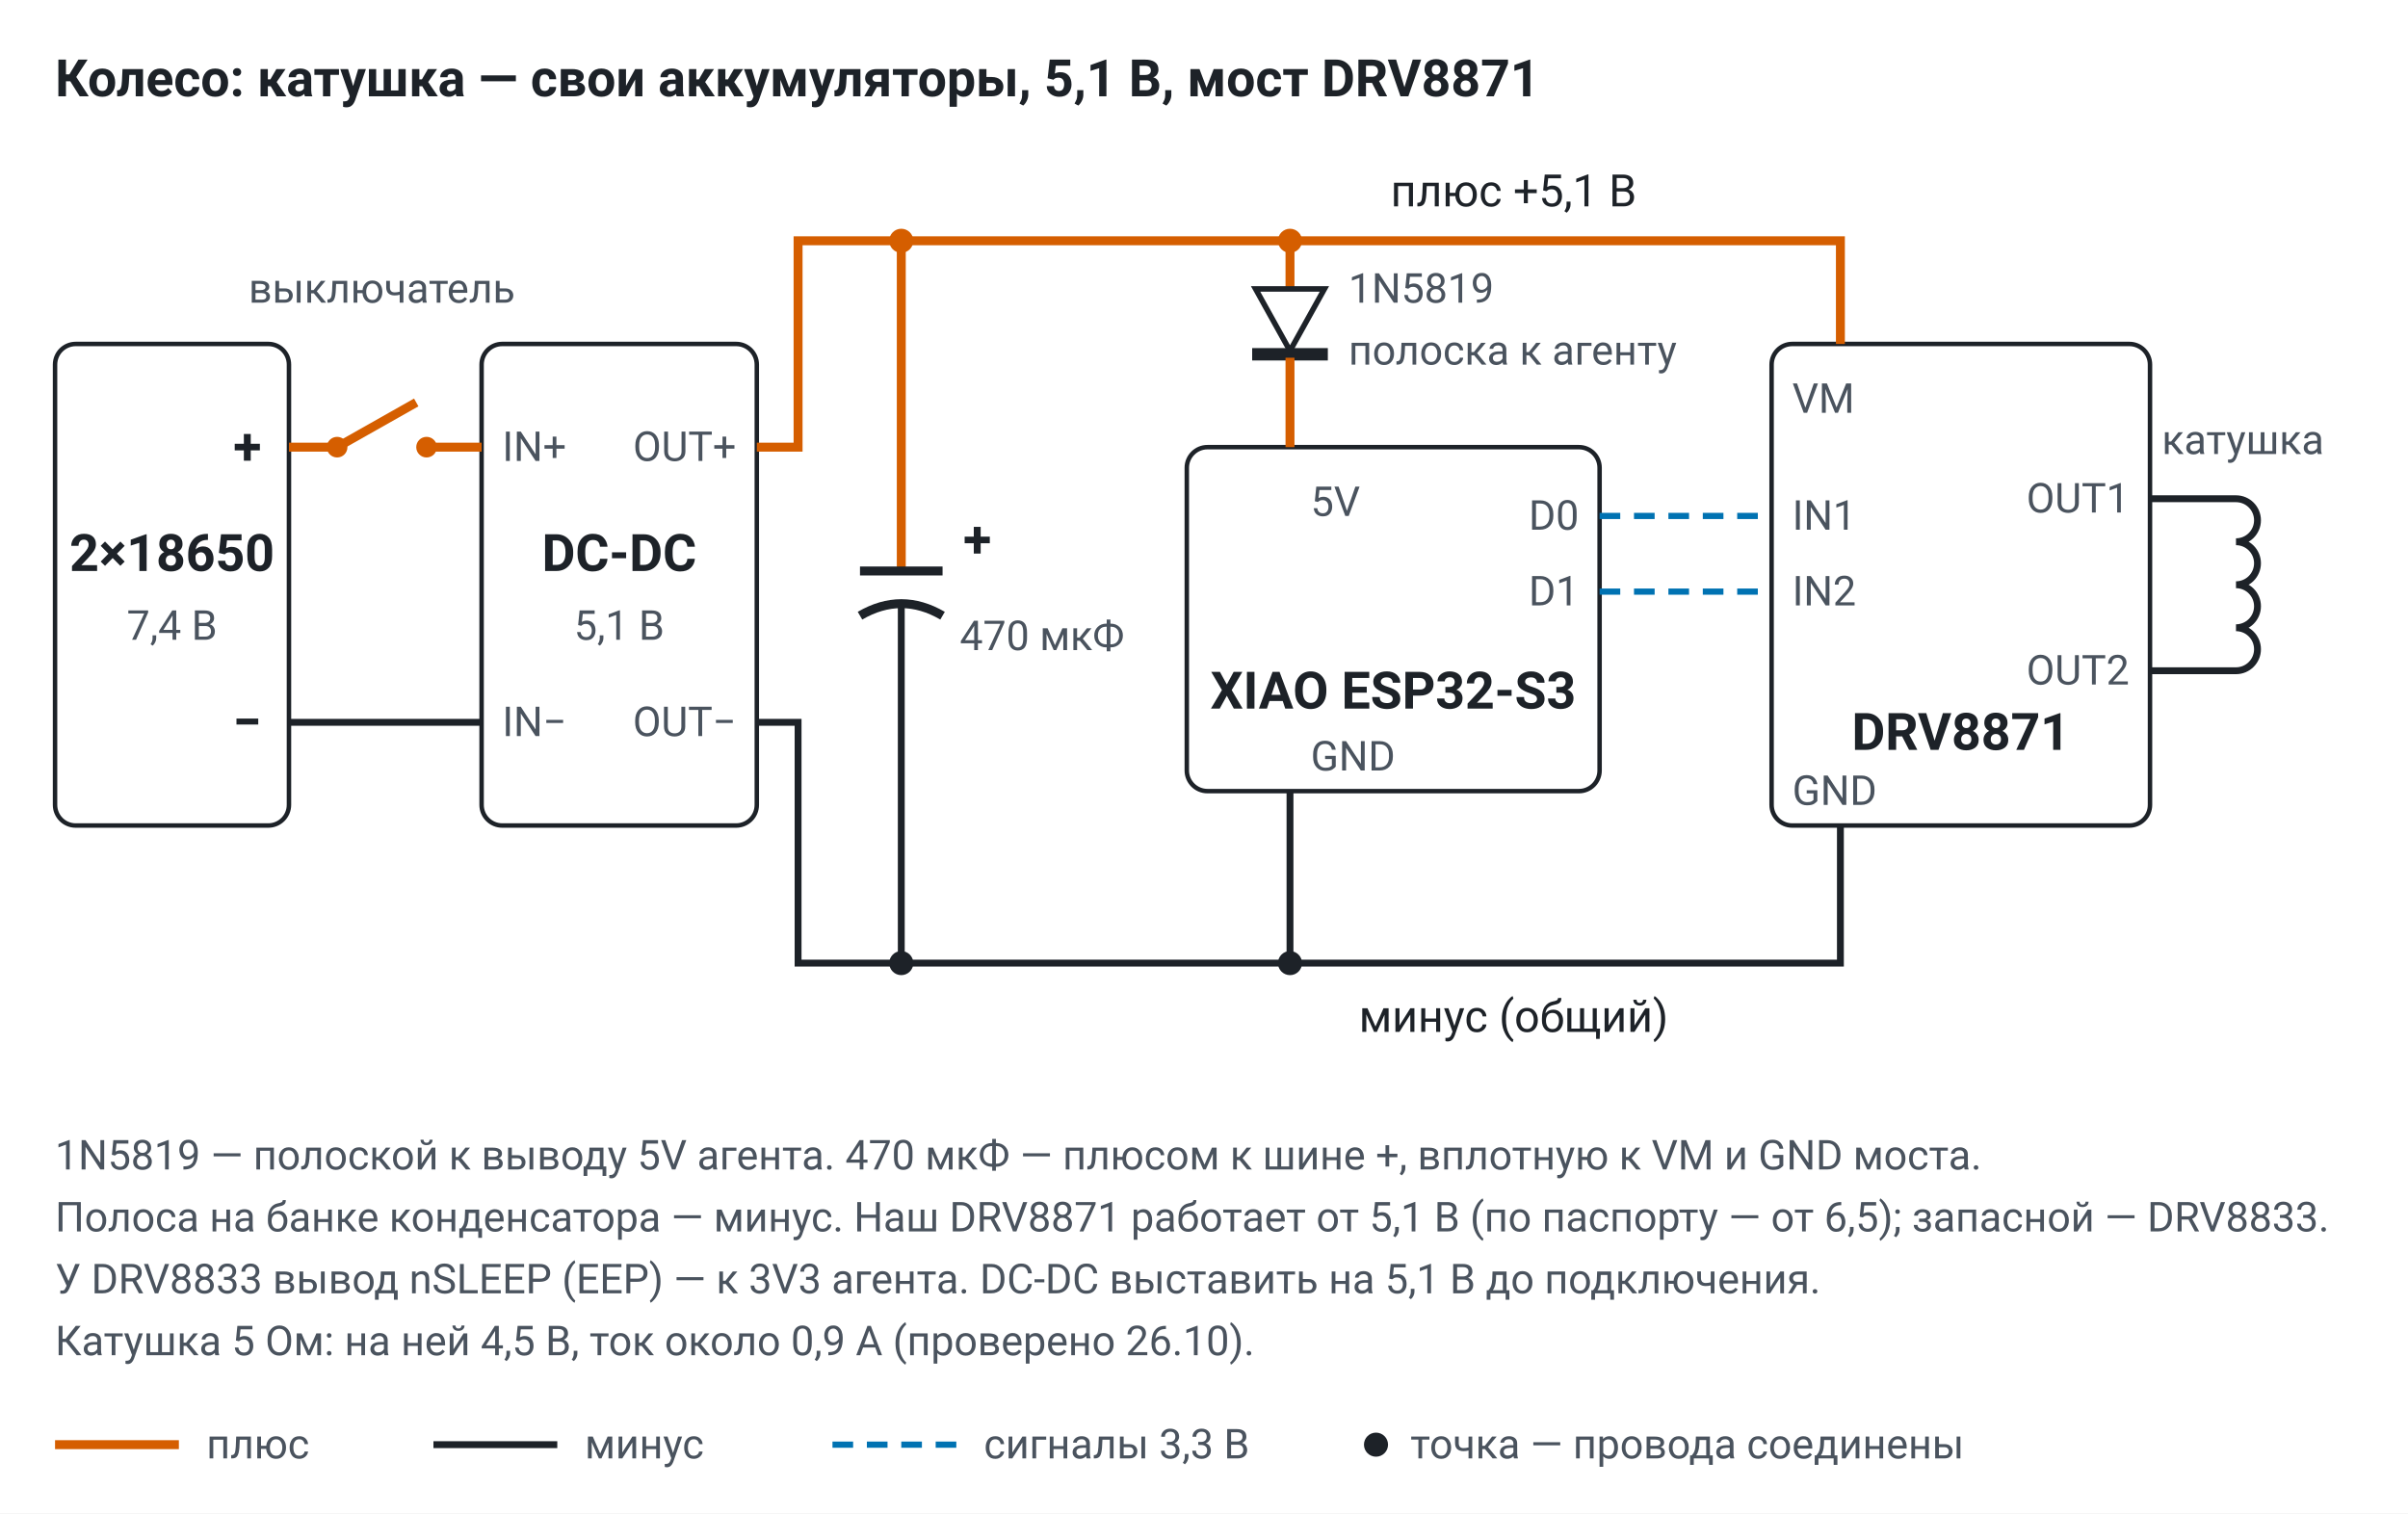
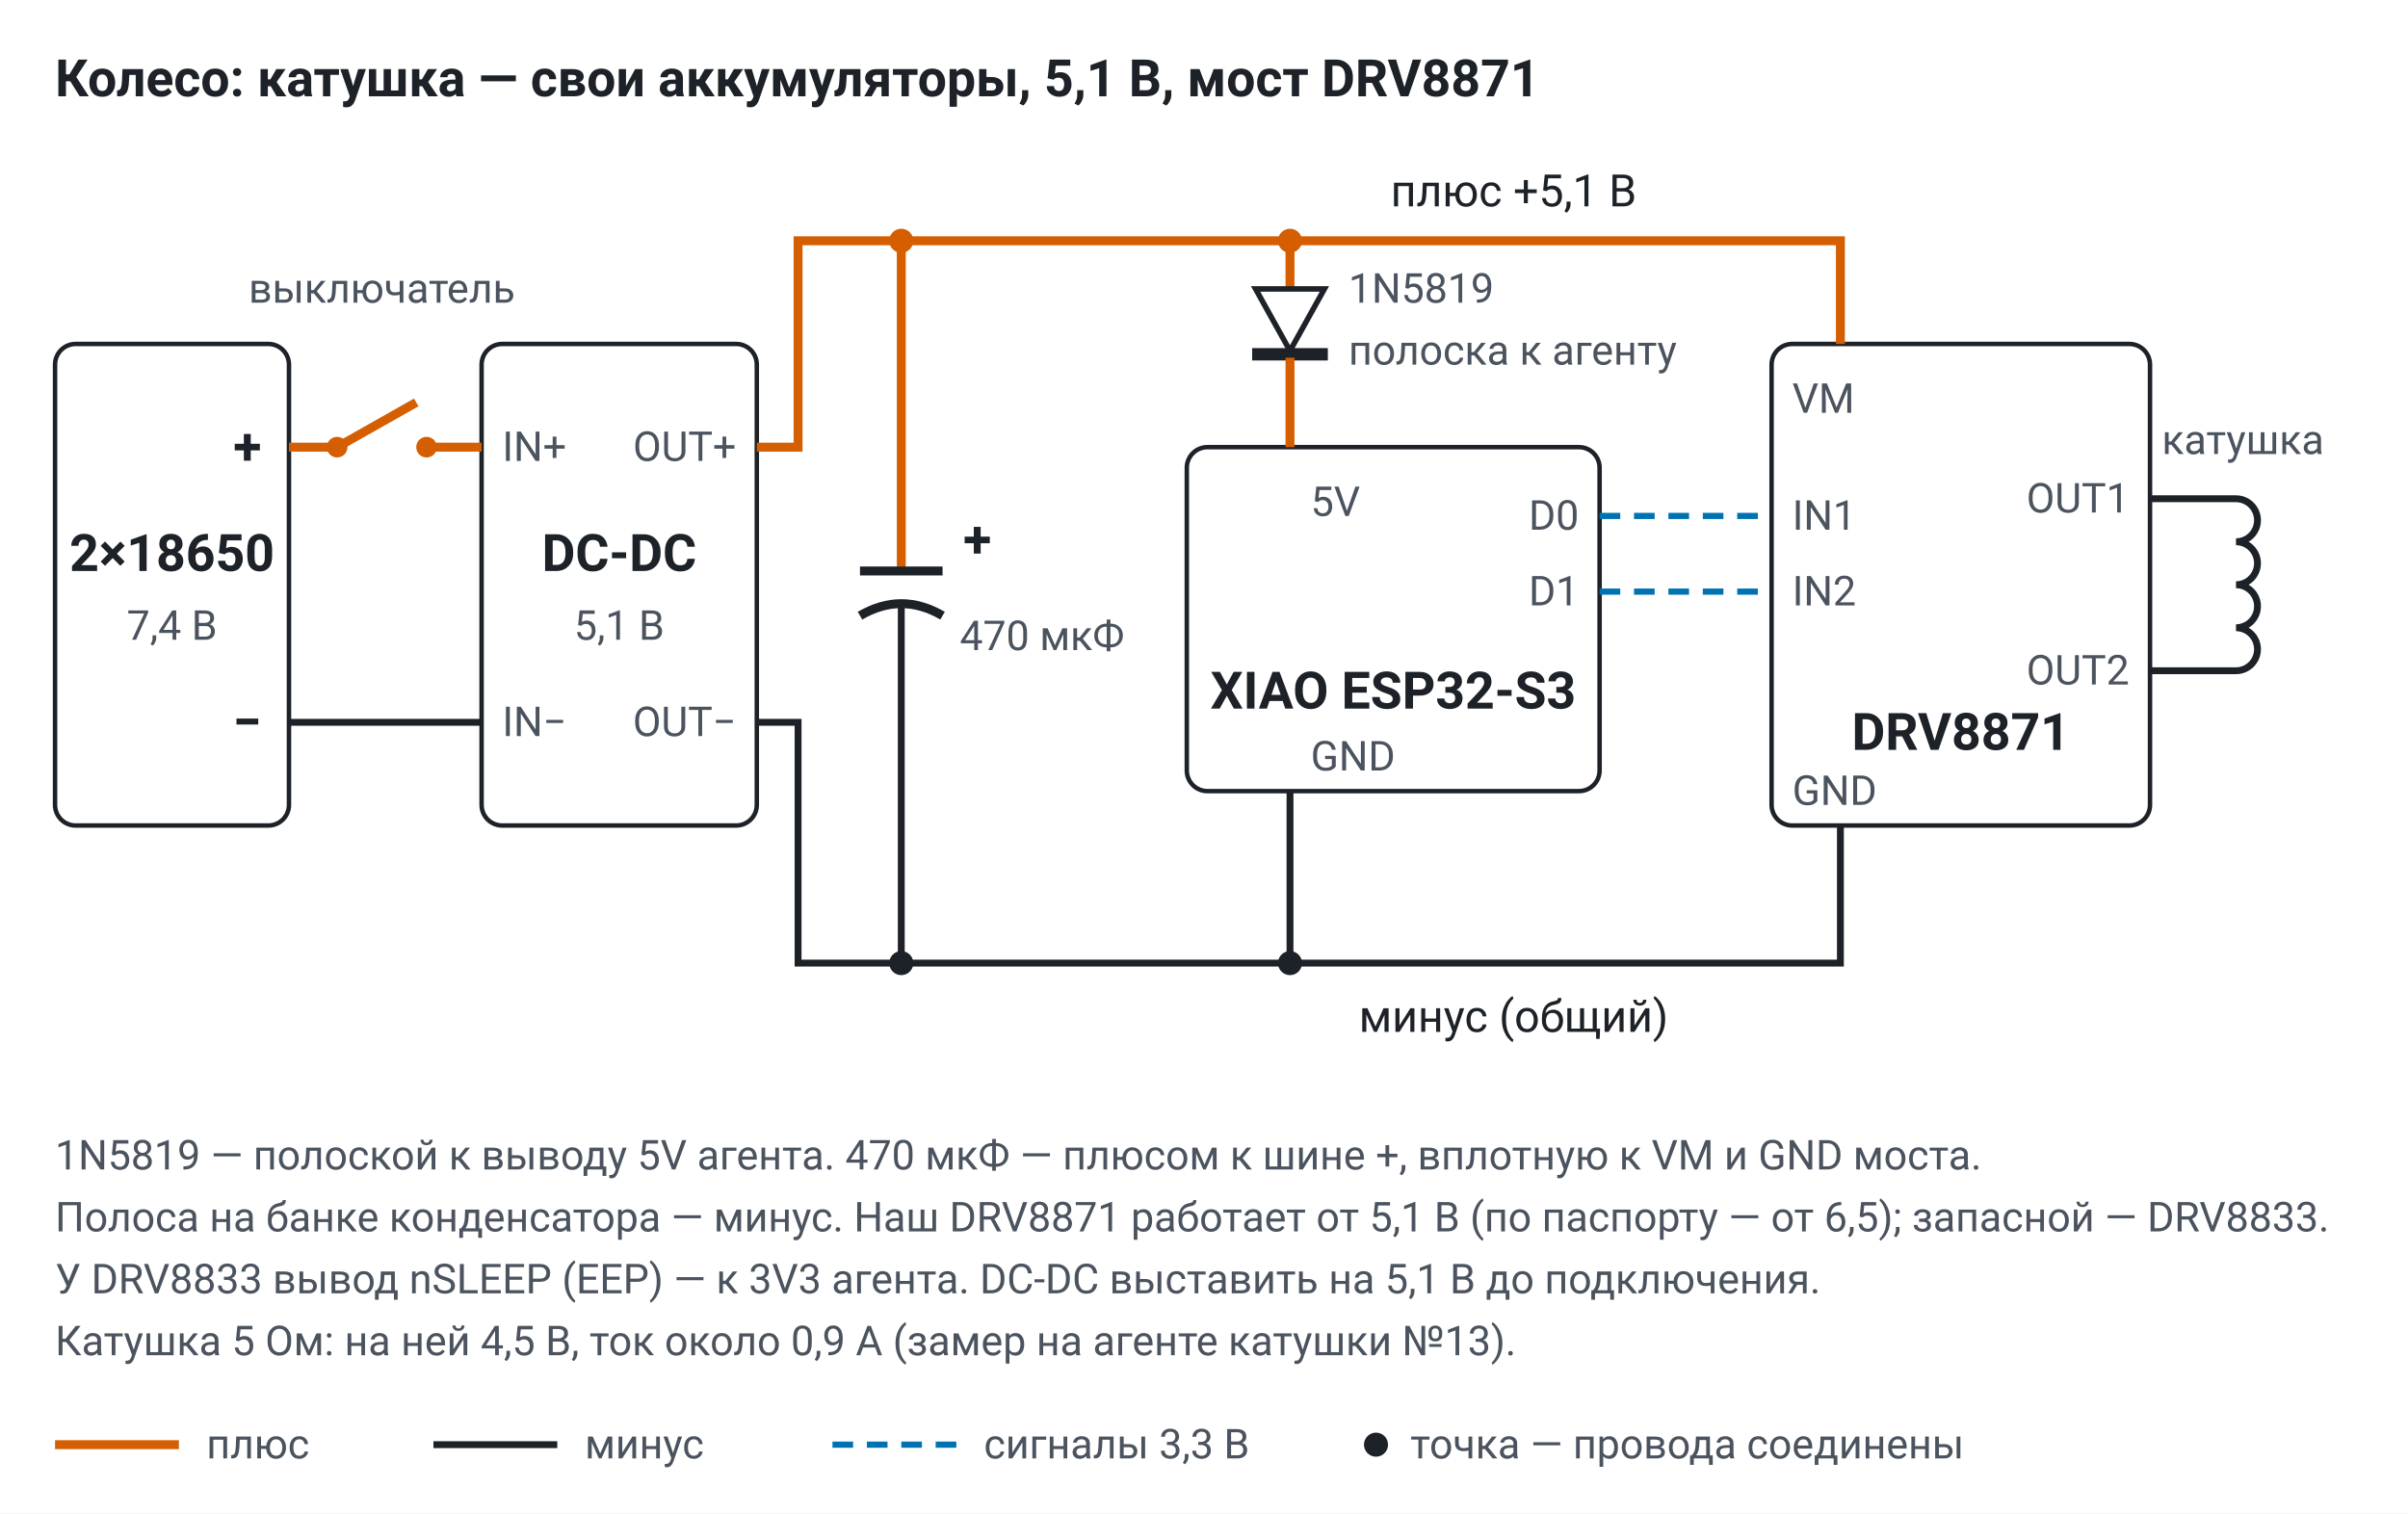
<svg xmlns="http://www.w3.org/2000/svg" viewBox="0 0 700 440" width="700" height="440" role="img">
  <style>
text{font-family:system-ui,-apple-system,"Segoe UI",Roboto,sans-serif;fill:#1d2228}
.h{font-size:15px;font-weight:600}.t{font-size:13px}.s{font-size:12px;fill:#4a535e}
.box{fill:#fff;stroke:#1d2228;stroke-width:1.3}
.p{stroke:#D55E00;stroke-width:2.6;fill:none}.m{stroke:#1d2228;stroke-width:2;fill:none}
.pl{stroke:#1d2228;stroke-width:2.6;fill:none}.d{fill:none;stroke:#1d2228;stroke-width:1.6}
.sig{stroke:#0072B2;stroke-width:1.8;fill:none;stroke-dasharray:6 4}
</style>
  <rect width="700" height="440" fill="#ffffff" />
  <text class="h" x="16" y="28">Колесо: катушка — свои аккумуляторы, 5,1 В, мост DRV8871</text>
  <g transform="translate(0,-20)">
    <rect class="box" x="16" y="120" width="68" height="140" rx="6" />
    <text class="h" x="50" y="186" text-anchor="middle">2×18650</text>
    <text class="s" x="50" y="206" text-anchor="middle">7,4 В</text>
    <text class="h" x="76" y="155" text-anchor="end">+</text>
    <text class="h" x="76" y="235" text-anchor="end">−</text>
    <rect class="box" x="140" y="120" width="80" height="140" rx="6" />
    <text class="h" x="180" y="186" text-anchor="middle">DC-DC</text>
    <text class="s" x="180" y="206" text-anchor="middle">5,1 В</text>
    <text class="s" x="146" y="154">IN+</text>
    <text class="s" x="146" y="234">IN−</text>
    <text class="s" x="214" y="154" text-anchor="end">OUT+</text>
    <text class="s" x="214" y="234" text-anchor="end">OUT−</text>
    <rect class="box" x="345" y="150" width="120" height="100" rx="6" />
    <text class="h" x="405" y="226" text-anchor="middle">XIAO ESP32-S3</text>
    <text class="s" x="381" y="170">5V</text>
    <text class="s" x="381" y="244">GND</text>
    <text class="s" x="459" y="174" text-anchor="end">D0</text>
    <text class="s" x="459" y="196" text-anchor="end">D1</text>
    <rect class="box" x="515" y="120" width="110" height="140" rx="6" />
    <text class="h" x="570" y="238" text-anchor="middle">DRV8871</text>
    <text class="s" x="521" y="140">VM</text>
    <text class="s" x="521" y="174">IN1</text>
    <text class="s" x="521" y="196">IN2</text>
    <text class="s" x="521" y="254">GND</text>
    <text class="s" x="619" y="169" text-anchor="end">OUT1</text>
    <text class="s" x="619" y="219" text-anchor="end">OUT2</text>
    <line class="p" x1="84" y1="150" x2="98" y2="150" />
    <circle cx="98" cy="150" r="3" fill="#D55E00" />
    <circle cx="124" cy="150" r="3" fill="#D55E00" />
    <line class="p" x1="98" y1="150" x2="121" y2="137" />
    <line class="p" x1="124" y1="150" x2="140" y2="150" />
    <text class="s" x="111" y="108" text-anchor="middle">выключатель</text>
    <line class="m" x1="84" y1="230" x2="140" y2="230" />
    <path class="p" d="M220 150 H232 V90 H535 V120" />
    <path class="m" d="M220 230 H232 V300 H535 V260" />
    <text class="t" x="440" y="80" text-anchor="middle">плюс +5,1 В</text>
    <text class="t" x="440" y="320" text-anchor="middle">минус (общий)</text>
    <line class="p" x1="262" y1="90" x2="262" y2="186" />
    <line class="pl" x1="250" y1="186" x2="274" y2="186" />
    <path class="pl" d="M250 199 Q262 192 274 199" />
    <line class="m" x1="262" y1="196" x2="262" y2="300" />
    <text class="h" x="280" y="182">+</text>
    <text class="s" x="279" y="209">470 мкФ</text>
    <circle cx="262" cy="90" r="3.5" fill="#D55E00" />
    <circle cx="262" cy="300" r="3.5" fill="#1d2228" />
    <line class="p" x1="375" y1="90" x2="375" y2="104" />
    <polygon class="d" points="365,104 385,104 375,122" />
    <line class="pl" x1="364" y1="123" x2="386" y2="123" style="stroke-width:3.6" />
    <line class="p" x1="375" y1="124" x2="375" y2="150" />
    <text class="s" x="392" y="108">1N5819</text>
    <text class="s" x="392" y="126">полоска к агенту</text>
    <circle cx="375" cy="90" r="3.5" fill="#D55E00" />
    <line class="m" x1="375" y1="250" x2="375" y2="300" />
    <circle cx="375" cy="300" r="3.5" fill="#1d2228" />
    <line class="sig" x1="465" y1="170" x2="515" y2="170" />
    <line class="sig" x1="465" y1="192" x2="515" y2="192" />
    <path class="m" d="M625 165 H650 a6.25 6.25 0 0 1 0 12.5 a6.25 6.25 0 0 1 0 12.5 a6.25 6.25 0 0 1 0 12.5 a6.25 6.25 0 0 1 0 12.5 H625" />
    <text class="s" x="652" y="152" text-anchor="middle">катушка</text>
  </g>
  <text class="s" x="16" y="340">1N5819 — полоской к выводу 5V агента. 470 мкФ — плюсом к шине +, вплотную к VM и GND моста.</text>
  <text class="s" x="16" y="358">Полоса на банке конденсатора — минус. Наш DRV8871 работает от 5,1 В (по паспорту — от 6,5); запасной — DRV8833.</text>
  <text class="s" x="16" y="376">У DRV8833 вывод nSLEEP (EEP) — к 3V3 агента. DC-DC выставить на 5,1 В до подключения.</text>
-   <text class="s" x="16" y="394">Катушка 5 Ом: на ней 4,5 В, ток около 0,9 А (проверено 26.10).</text>
+   <text class="s" x="16" y="394">Катушка 5 Ом: на ней 4,5 В, ток около 0,9 А (замер на агенте катушки №13).</text>
  <line class="p" x1="16" y1="420" x2="52" y2="420" />
  <text class="s" x="60" y="424">плюс</text>
  <line class="m" x1="126" y1="420" x2="162" y2="420" />
  <text class="s" x="170" y="424">минус</text>
  <line class="sig" x1="242" y1="420" x2="278" y2="420" />
  <text class="s" x="286" y="424">сигналы 3,3 В</text>
  <circle cx="400" cy="420" r="3.5" fill="#1d2228" />
  <text class="s" x="410" y="424">точка — провода соединены</text>
</svg>
